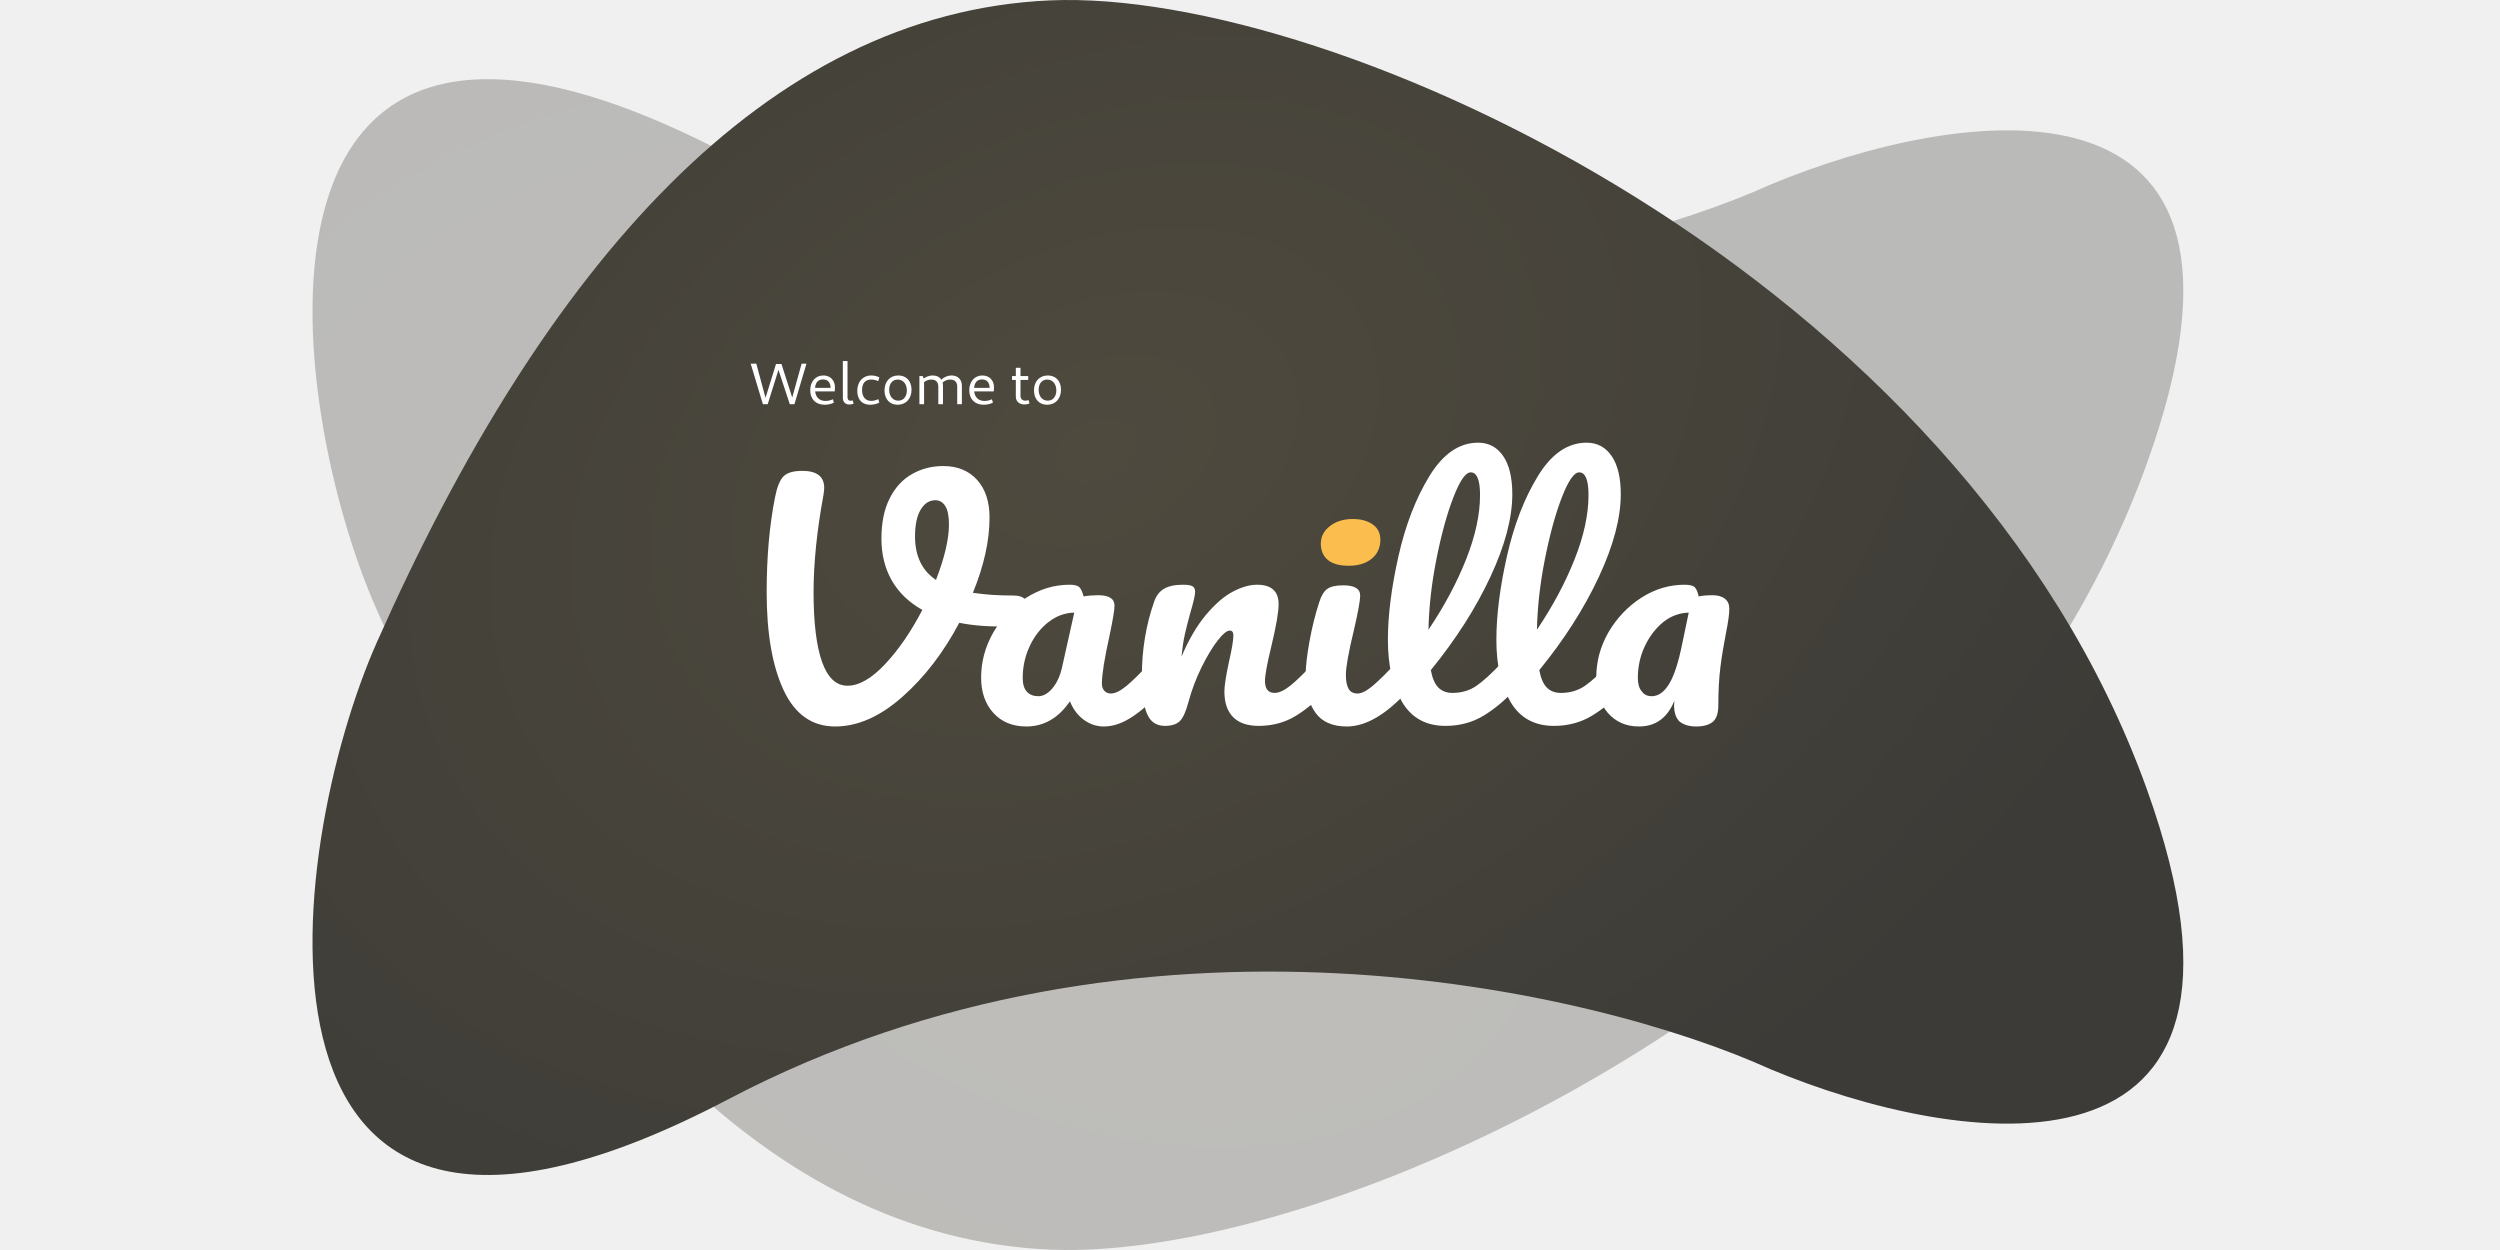
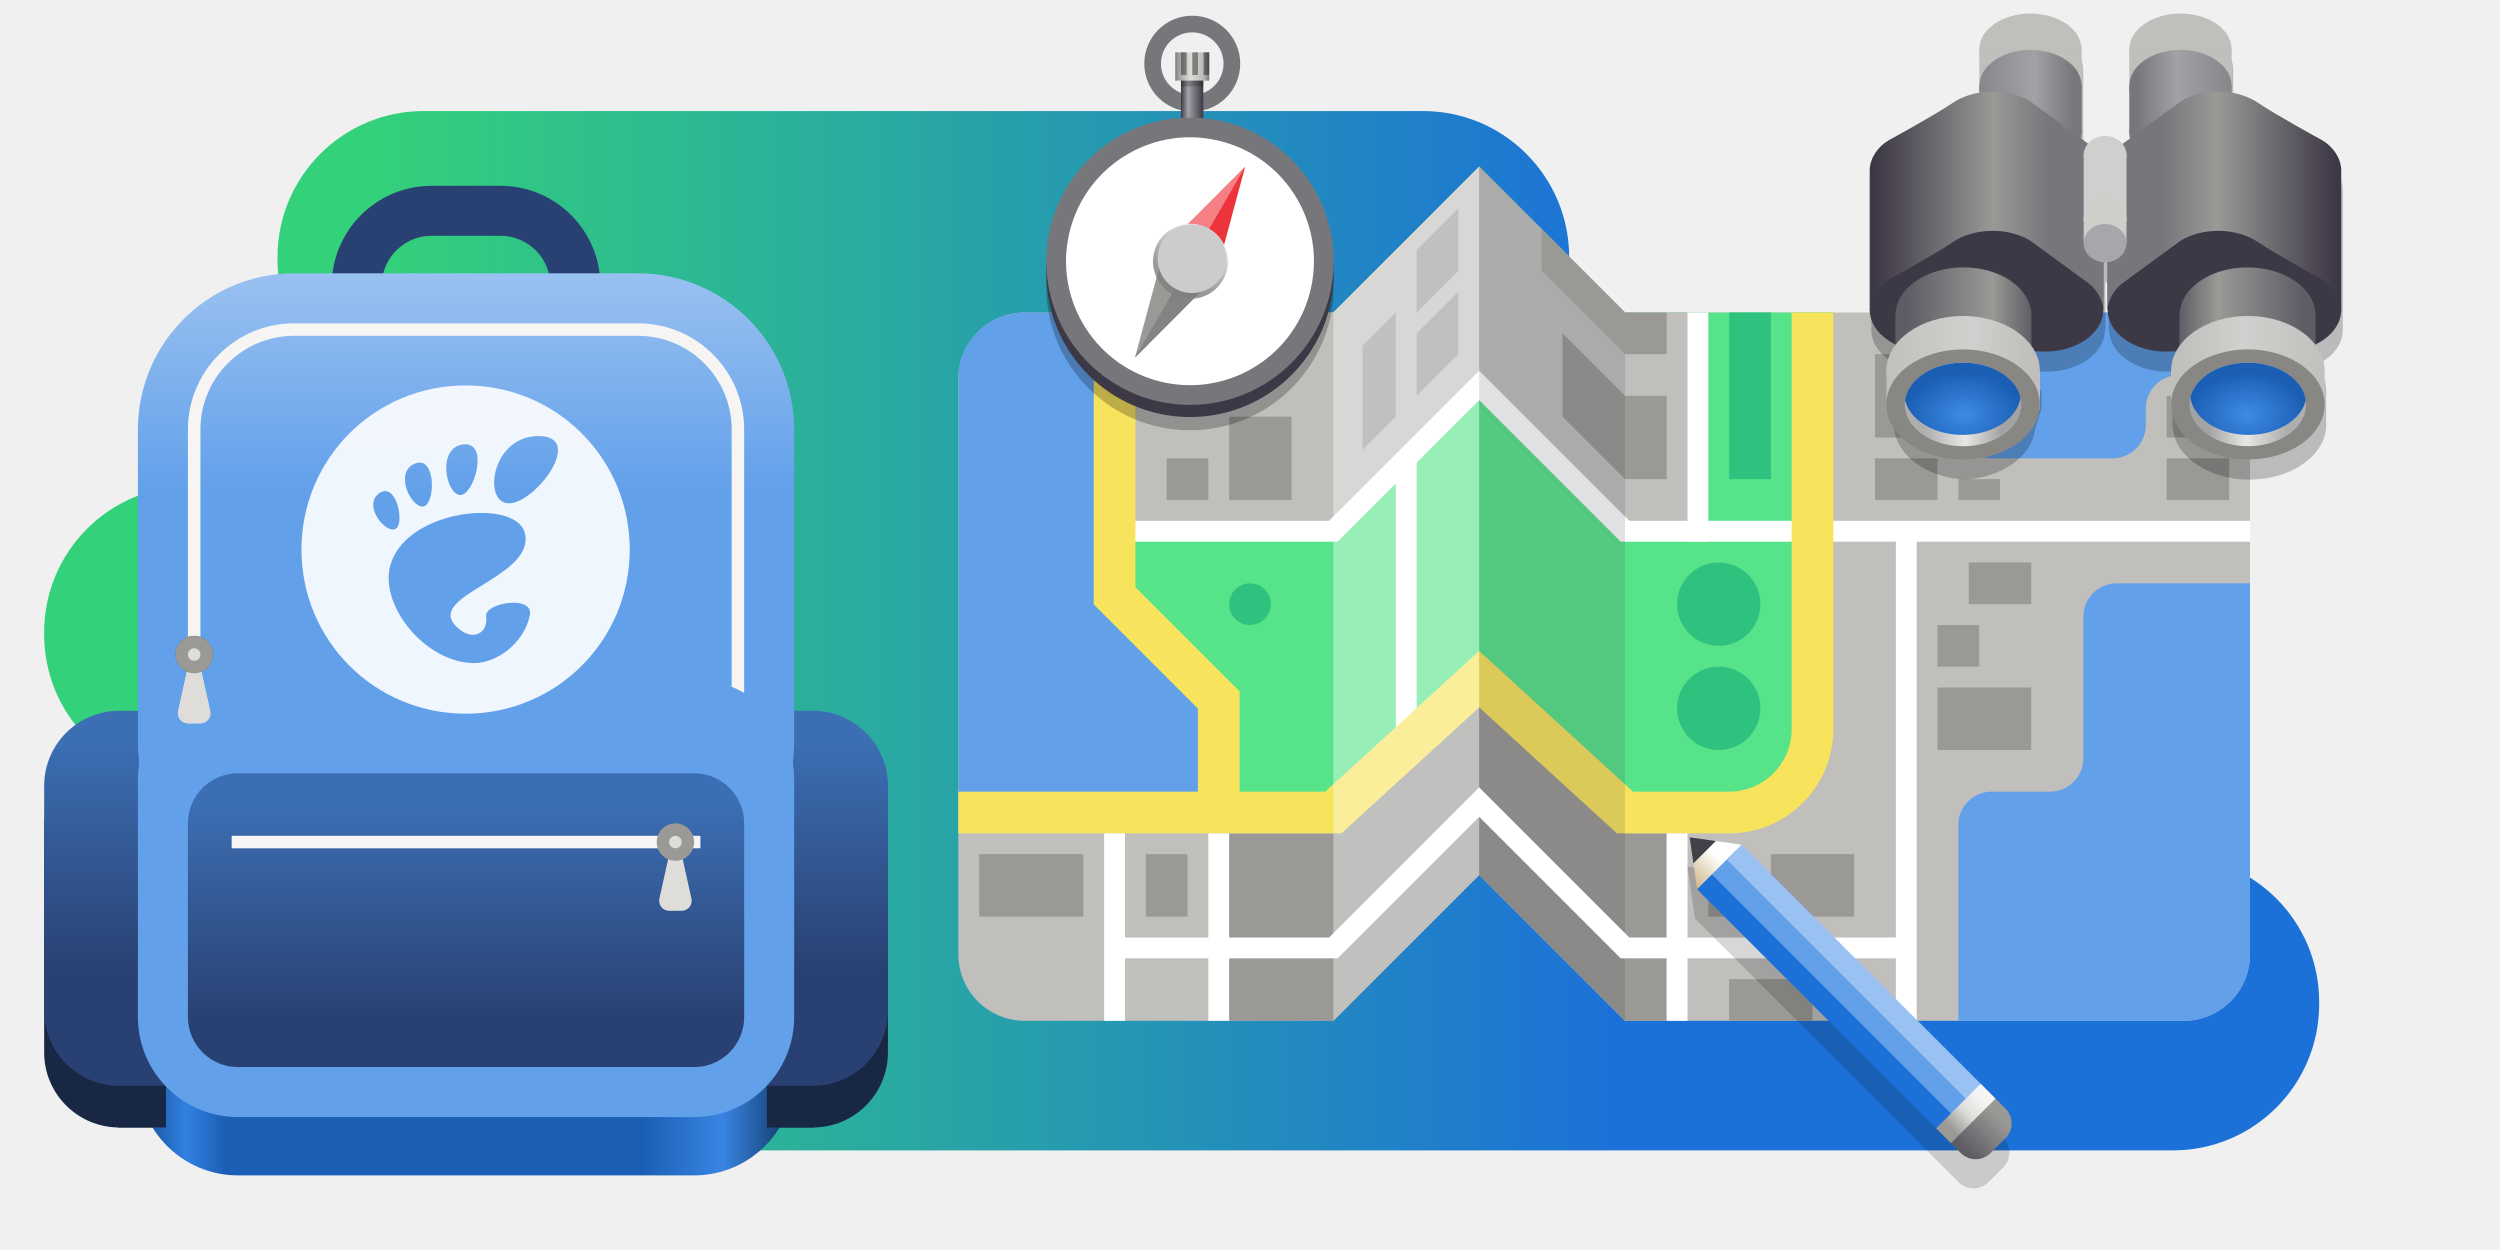
- <svg xmlns="http://www.w3.org/2000/svg" width="600" height="300" viewBox="0 0 600 300" fill="none">
-   <g clip-path="url(#clip0_3_9)">
-     <path opacity="0.3" d="M174.819 37.13C273.425 88.729 382.64 63.407 424.922 44.296C469.797 25.583 550.692 12.763 515.271 111.185C470.994 234.212 320.214 302.893 252.004 299.907C183.794 296.92 130.678 236.695 90.455 146.421C68.519 97.19 51.563 -27.37 174.819 37.13Z" fill="url(#paint0_radial_3_9)" />
-     <path d="M174.819 263.806C273.425 212.023 382.64 237.435 424.922 256.614C469.797 275.393 550.692 288.259 515.271 189.487C470.994 66.022 320.214 -2.903 252.004 0.094C183.794 3.091 130.678 63.531 90.455 154.126C68.519 203.532 51.563 328.535 174.819 263.806Z" fill="url(#paint1_radial_3_9)" />
-     <path fill-rule="evenodd" clip-rule="evenodd" d="M388.828 157.812C389.52 157.812 390.065 158.1 390.464 158.675C390.864 159.251 391.063 160.042 391.063 161.049C391.063 162.967 390.558 164.453 389.546 165.508C387.258 168.049 384.77 170.135 382.082 171.765C379.394 173.395 376.348 174.211 372.941 174.211C368.257 174.211 364.785 172.293 362.523 168.457C360.261 164.621 359.13 159.658 359.13 153.569C359.13 147.719 359.968 141.055 361.645 133.575C363.321 126.095 365.796 119.67 369.069 114.3C372.342 108.929 376.241 106.244 380.764 106.244C383.319 106.244 385.328 107.311 386.792 109.445C388.255 111.579 388.987 114.635 388.987 118.615C388.987 124.321 387.231 130.938 383.719 138.465C380.206 145.993 375.443 153.449 369.429 160.833C369.801 162.799 370.413 164.202 371.264 165.041C372.116 165.88 373.234 166.299 374.618 166.299C376.8 166.299 378.716 165.736 380.365 164.61C382.015 163.482 384.118 161.552 386.673 158.819C387.311 158.148 388.03 157.812 388.828 157.812ZM379.008 113.365C377.785 113.365 376.401 115.354 374.857 119.334C373.314 123.314 371.956 128.252 370.786 134.15C369.615 140.048 368.976 145.705 368.869 151.124C372.648 145.514 375.655 139.892 377.891 134.258C380.126 128.624 381.243 123.482 381.243 118.831C381.243 115.187 380.498 113.365 379.008 113.365Z" fill="white" />
-     <path fill-rule="evenodd" clip-rule="evenodd" d="M362.795 157.812C363.486 157.812 364.031 158.1 364.431 158.675C364.83 159.251 365.03 160.042 365.03 161.049C365.03 162.967 364.524 164.453 363.513 165.508C361.224 168.049 358.736 170.135 356.048 171.765C353.361 173.395 350.314 174.211 346.907 174.211C342.224 174.211 338.751 172.293 336.49 168.457C334.227 164.621 333.096 159.658 333.096 153.569C333.096 147.719 333.935 141.055 335.611 133.575C337.287 126.095 339.762 119.67 343.035 114.3C346.309 108.929 350.207 106.244 354.731 106.244C357.286 106.244 359.295 107.311 360.758 109.445C362.222 111.579 362.954 114.635 362.954 118.615C362.954 124.321 361.197 130.938 357.685 138.465C354.173 145.993 349.409 153.449 343.395 160.833C343.767 162.799 344.379 164.202 345.231 165.041C346.082 165.88 347.2 166.299 348.584 166.299C350.766 166.299 352.682 165.736 354.332 164.61C355.982 163.482 358.084 161.552 360.639 158.819C361.278 158.148 361.996 157.812 362.795 157.812ZM352.975 113.365C351.751 113.365 350.367 115.354 348.824 119.334C347.28 123.314 345.923 128.252 344.752 134.15C343.581 140.048 342.942 145.705 342.836 151.124C346.614 145.514 349.622 139.892 351.857 134.258C354.092 128.624 355.21 123.482 355.21 118.831C355.21 115.187 354.465 113.365 352.975 113.365Z" fill="white" />
-     <path d="M323.252 174.354C319.791 174.354 317.277 173.252 315.707 171.046C314.137 168.84 313.352 165.916 313.352 162.271C313.352 160.114 313.658 157.345 314.27 153.965C314.882 150.584 315.667 147.432 316.625 144.507C317.104 142.972 317.743 141.918 318.541 141.342C319.339 140.767 320.616 140.479 322.372 140.479C325.087 140.479 326.444 141.294 326.444 142.925C326.444 144.123 325.938 146.904 324.927 151.267C323.65 156.542 323.011 160.114 323.011 161.984C323.011 163.422 323.224 164.525 323.65 165.292C324.076 166.059 324.794 166.443 325.805 166.443C326.764 166.443 327.961 165.844 329.398 164.645C330.835 163.446 332.751 161.552 335.147 158.963C335.785 158.292 336.503 157.956 337.302 157.956C337.993 157.956 338.539 158.244 338.938 158.819C339.337 159.395 339.537 160.186 339.537 161.193C339.537 163.111 339.031 164.597 338.02 165.652C332.751 171.454 327.828 174.354 323.252 174.354Z" fill="white" />
-     <path d="M279.565 174.211C277.542 174.211 276.118 173.252 275.294 171.334C274.468 169.416 274.056 166.347 274.056 162.128C274.056 155.894 275.041 149.973 277.01 144.363C277.489 142.972 278.274 141.954 279.365 141.307C280.456 140.659 281.986 140.335 283.955 140.335C285.02 140.335 285.765 140.455 286.19 140.695C286.616 140.935 286.829 141.39 286.829 142.061C286.829 142.829 286.43 144.555 285.632 147.24C285.1 149.158 284.674 150.836 284.355 152.274C284.036 153.713 283.769 155.487 283.556 157.597C285.312 153.473 287.281 150.117 289.463 147.528C291.646 144.938 293.788 143.092 295.89 141.99C297.993 140.887 299.922 140.335 301.678 140.335C305.138 140.335 306.867 141.894 306.867 145.01C306.867 146.88 306.282 150.261 305.111 155.151C304.1 159.323 303.594 162.08 303.594 163.422C303.594 165.34 304.366 166.299 305.91 166.299C306.974 166.299 308.238 165.712 309.701 164.538C311.165 163.362 313.121 161.456 315.569 158.819C316.208 158.148 316.926 157.812 317.724 157.812C318.416 157.812 318.962 158.1 319.361 158.675C319.761 159.251 319.96 160.042 319.96 161.049C319.96 162.967 319.455 164.453 318.444 165.508C316.155 168.049 313.693 170.135 311.058 171.765C308.424 173.395 305.43 174.211 302.078 174.211C299.363 174.211 297.314 173.503 295.93 172.089C294.547 170.675 293.855 168.625 293.855 165.94C293.855 164.597 294.227 162.2 294.972 158.747C295.664 155.727 296.01 153.641 296.01 152.49C296.01 151.723 295.718 151.339 295.132 151.339C294.44 151.339 293.469 152.143 292.218 153.749C290.967 155.355 289.689 157.477 288.386 160.114C287.082 162.751 286.031 165.532 285.233 168.457C284.647 170.71 283.969 172.233 283.196 173.024C282.425 173.815 281.214 174.211 279.565 174.211Z" fill="white" />
-     <path fill-rule="evenodd" clip-rule="evenodd" d="M246.328 174.354C243.029 174.354 240.394 173.276 238.425 171.118C236.455 168.96 235.47 166.131 235.47 162.631C235.47 158.795 236.455 155.163 238.425 151.735C240.394 148.307 243.015 145.55 246.288 143.464C249.561 141.378 253.034 140.335 256.707 140.335C257.877 140.335 258.662 140.539 259.062 140.947C259.46 141.354 259.793 142.085 260.059 143.14C261.177 142.948 262.348 142.853 263.572 142.853C266.18 142.853 267.484 143.692 267.484 145.37C267.484 146.377 267.085 148.774 266.286 152.562C265.062 158.076 264.451 161.912 264.451 164.07C264.451 164.789 264.65 165.364 265.048 165.796C265.448 166.227 265.967 166.443 266.606 166.443C267.617 166.443 268.841 165.856 270.278 164.681C271.715 163.506 273.658 161.6 276.106 158.963C276.745 158.292 277.463 157.956 278.262 157.956C278.953 157.956 279.498 158.244 279.898 158.819C280.297 159.395 280.497 160.186 280.497 161.193C280.497 163.111 279.991 164.597 278.98 165.652C276.798 168.097 274.483 170.159 272.035 171.837C269.586 173.515 267.218 174.354 264.929 174.354C263.173 174.354 261.563 173.815 260.099 172.737C258.635 171.657 257.531 170.183 256.786 168.313C254.019 172.341 250.533 174.354 246.328 174.354ZM249.202 167.09C250.373 167.09 251.491 166.467 252.556 165.22C253.62 163.974 254.391 162.319 254.87 160.258L257.824 147.024C255.588 147.072 253.526 147.827 251.637 149.29C249.747 150.752 248.244 152.682 247.126 155.079C246.009 157.477 245.45 160.018 245.45 162.703C245.45 164.189 245.783 165.292 246.448 166.011C247.113 166.731 248.031 167.09 249.202 167.09Z" fill="white" />
-     <path fill-rule="evenodd" clip-rule="evenodd" d="M243.156 142.925C244.381 142.925 245.272 143.164 245.831 143.644C246.39 144.123 246.67 144.747 246.67 145.514C246.67 146.76 246.257 147.863 245.432 148.822C244.607 149.781 243.316 150.285 241.56 150.332C237.302 150.428 233.523 150.141 230.223 149.469C226.445 156.614 221.881 162.547 216.532 167.271C211.184 171.993 205.821 174.354 200.445 174.354C194.911 174.354 190.786 171.454 188.072 165.652C185.357 159.85 184 152.011 184 142.133C184 133.695 184.665 126.119 185.996 119.406C186.475 116.913 187.154 115.223 188.032 114.336C188.91 113.449 190.414 113.005 192.543 113.005C196.055 113.005 197.811 114.371 197.811 117.105C197.811 117.392 197.758 117.92 197.651 118.687C196.055 127.317 195.256 135.133 195.256 142.133C195.256 149.469 195.935 155.044 197.293 158.856C198.65 162.667 200.685 164.573 203.4 164.573C206.167 164.573 209.174 162.847 212.421 159.395C215.667 155.942 218.647 151.603 221.362 146.377C218.116 144.555 215.667 142.193 214.017 139.293C212.368 136.392 211.543 133.047 211.543 129.259C211.543 125.471 212.195 122.271 213.499 119.658C214.803 117.045 216.586 115.091 218.848 113.796C221.109 112.502 223.624 111.854 226.392 111.854C229.798 111.854 232.499 112.957 234.495 115.163C236.49 117.368 237.488 120.389 237.488 124.225C237.488 129.739 236.158 135.756 233.497 142.277C236.318 142.709 239.537 142.925 243.156 142.925ZM219.606 128.756C219.606 133.455 221.282 136.931 224.635 139.185C226.711 133.814 227.749 129.379 227.749 125.879C227.749 123.865 227.456 122.391 226.871 121.456C226.285 120.521 225.487 120.053 224.476 120.053C223.039 120.053 221.868 120.809 220.963 122.319C220.058 123.829 219.606 125.975 219.606 128.756Z" fill="white" />
-     <path d="M393.32 174.354C390.286 174.354 387.811 173.276 385.896 171.118C384.059 168.96 383.101 166.155 383.101 162.631C383.101 158.819 384.059 155.151 386.054 151.699C388.051 148.319 390.685 145.514 393.958 143.428C397.231 141.342 400.664 140.335 404.337 140.335C405.535 140.335 406.332 140.551 406.731 140.911C407.131 141.342 407.45 142.061 407.69 143.14C408.727 142.925 409.846 142.853 411.042 142.853C412.32 142.853 413.277 143.14 413.997 143.716C414.715 144.291 415.035 145.082 415.035 146.161C415.035 147.24 414.795 149.182 414.236 151.915C413.677 154.864 413.198 157.597 412.879 160.258C412.559 162.919 412.399 165.94 412.399 169.248C412.399 171.046 412.001 172.341 411.202 173.132C410.324 173.923 408.966 174.354 407.131 174.354C405.294 174.354 404.018 173.923 403.059 173.132C402.261 172.341 401.782 171.118 401.782 169.32L401.862 168.169C400.185 172.269 397.391 174.354 393.32 174.354ZM396.433 167.09C397.949 167.09 399.307 166.155 400.504 164.285C401.702 162.415 402.82 159.107 403.777 154.288L405.294 147.024C403.139 147.096 401.064 147.815 399.227 149.254C397.391 150.764 395.874 152.706 394.757 155.079C393.638 157.453 393.08 160.042 393.08 162.703C393.08 164.141 393.399 165.22 394.038 165.94C394.597 166.731 395.396 167.09 396.433 167.09Z" fill="white" />
-     <path d="M323.7 135.782C321.464 135.782 319.788 135.314 318.671 134.38C317.554 133.444 316.994 132.137 316.994 130.459C316.994 128.782 317.726 127.38 319.19 126.253C320.654 125.127 322.477 124.562 324.658 124.562C326.628 124.562 328.224 124.993 329.449 125.856C330.672 126.718 331.284 127.942 331.284 129.523C331.284 131.442 330.593 132.965 329.208 134.091C327.826 135.218 325.989 135.782 323.7 135.782Z" fill="#FBBD4E" />
-     <path d="M183.094 97H184.256L186.832 88.768L189.548 97H190.668L193.552 87.284H192.39L190.136 95.404L187.546 87.354H186.244L183.724 95.488L181.512 87.284H180.168L183.094 97ZM197.927 97.14C198.697 97.14 199.537 96.958 200.139 96.636L199.887 95.824C199.369 96.076 198.711 96.23 198.123 96.23C196.695 96.23 195.799 95.376 195.631 93.934H200.335C200.363 93.724 200.391 93.234 200.391 92.968C200.391 91.274 199.271 90.112 197.605 90.112C195.729 90.112 194.455 91.582 194.455 93.654C194.455 95.81 195.785 97.14 197.927 97.14ZM195.617 93.094C195.715 91.778 196.387 91.064 197.521 91.064C198.669 91.064 199.341 91.806 199.341 93.094H195.617ZM203.811 97.084C204.175 97.084 204.609 97 204.875 96.86L204.623 96.076C204.455 96.146 204.301 96.188 204.133 96.188C203.657 96.188 203.405 95.866 203.405 95.348V86.654H202.285V95.488C202.285 96.454 202.887 97.084 203.811 97.084ZM208.828 97.14C209.64 97.14 210.48 96.944 211.04 96.608L210.788 95.796C210.228 96.062 209.612 96.216 209.094 96.216C207.694 96.216 206.896 95.236 206.896 93.598C206.896 91.974 207.68 91.092 209.08 91.092C209.612 91.092 210.214 91.218 210.774 91.47L211.04 90.56C210.424 90.266 209.766 90.112 209.094 90.112C207.092 90.112 205.748 91.596 205.748 93.822C205.748 95.908 206.896 97.14 208.828 97.14ZM215.433 97.14C217.421 97.14 218.765 95.698 218.765 93.542C218.765 91.456 217.519 90.112 215.601 90.112C213.613 90.112 212.283 91.54 212.283 93.696C212.283 95.782 213.515 97.14 215.433 97.14ZM215.587 96.16C214.285 96.16 213.403 95.11 213.403 93.556C213.403 92.058 214.201 91.092 215.447 91.092C216.749 91.092 217.645 92.156 217.645 93.696C217.645 95.18 216.833 96.16 215.587 96.16ZM229.732 97H230.852V92.576C230.852 91.078 229.872 90.112 228.374 90.112C227.478 90.112 226.596 90.476 225.91 91.12C225.49 90.476 224.776 90.112 223.852 90.112C223.082 90.112 222.326 90.378 221.696 90.84L221.444 90.252H220.66V97H221.78V91.722C222.284 91.316 222.886 91.092 223.53 91.092C224.608 91.092 225.196 91.708 225.196 92.8V97H226.316V92.576C226.316 92.296 226.288 92.044 226.218 91.806C226.736 91.344 227.38 91.092 228.066 91.092C229.144 91.092 229.732 91.708 229.732 92.8V97ZM236.098 97.14C236.868 97.14 237.708 96.958 238.31 96.636L238.058 95.824C237.54 96.076 236.882 96.23 236.294 96.23C234.866 96.23 233.97 95.376 233.802 93.934H238.506C238.534 93.724 238.562 93.234 238.562 92.968C238.562 91.274 237.442 90.112 235.776 90.112C233.9 90.112 232.626 91.582 232.626 93.654C232.626 95.81 233.956 97.14 236.098 97.14ZM233.788 93.094C233.886 91.778 234.558 91.064 235.692 91.064C236.84 91.064 237.512 91.806 237.512 93.094H233.788ZM245.843 97.07C246.305 97.07 246.767 96.958 247.089 96.818L246.837 96.006C246.627 96.104 246.319 96.16 246.081 96.16C245.381 96.16 244.919 95.712 244.919 95.04V91.19H246.767V90.252H244.919V88.278H243.799V90.252H242.889V91.19H243.799V95.194C243.799 96.314 244.611 97.07 245.843 97.07ZM251.308 97.14C253.296 97.14 254.64 95.698 254.64 93.542C254.64 91.456 253.394 90.112 251.476 90.112C249.488 90.112 248.158 91.54 248.158 93.696C248.158 95.782 249.39 97.14 251.308 97.14ZM251.462 96.16C250.16 96.16 249.278 95.11 249.278 93.556C249.278 92.058 250.076 91.092 251.322 91.092C252.624 91.092 253.52 92.156 253.52 93.696C253.52 95.18 252.708 96.16 251.462 96.16Z" fill="white" />
-   </g>
+ <svg xmlns="http://www.w3.org/2000/svg" xmlns:xlink="http://www.w3.org/1999/xlink" width="600" height="300">
  <defs>
-     <radialGradient id="paint0_radial_3_9" cx="0" cy="0" r="1" gradientUnits="userSpaceOnUse" gradientTransform="translate(262.876 191.903) rotate(-65.448) scale(208.794 304.094)">
-       <stop stop-color="#4F4A3E" />
-       <stop offset="1" stop-color="#3C3B37" />
-     </radialGradient>
-     <radialGradient id="paint1_radial_3_9" cx="0" cy="0" r="1" gradientUnits="userSpaceOnUse" gradientTransform="translate(262.876 108.482) rotate(65.5248) scale(209.409 304.28)">
-       <stop stop-color="#4F4A3E" />
-       <stop offset="1" stop-color="#3C3B37" />
-     </radialGradient>
-     <clipPath id="clip0_3_9">
-       <rect width="600" height="300" fill="white" />
+     <linearGradient id="o">
+       <stop offset="0" stop-color="#154c90" />
+       <stop offset=".073" stop-color="#3180e1" />
+       <stop offset=".134" stop-color="#1a5fb4" />
+       <stop offset=".769" stop-color="#1a5fb4" />
+       <stop offset=".891" stop-color="#3985e2" />
+       <stop offset="1" stop-color="#0e3360" />
+     </linearGradient>
+     <linearGradient id="p">
+       <stop offset="0" stop-color="#3f8ae6" />
+       <stop offset="1" stop-color="#1a5fb4" />
+     </linearGradient>
+     <linearGradient id="e">
+       <stop offset="0" stop-color="#a3a3a3" />
+       <stop offset=".472" stop-color="#e8e7e6" />
+       <stop offset="1" stop-color="#aeaeae" />
+     </linearGradient>
+     <linearGradient id="l">
+       <stop offset="0" stop-color="#c0bfbc" />
+       <stop offset=".407" stop-color="#d1d0ce" />
+       <stop offset="1" stop-color="#c0bfbc" />
+     </linearGradient>
+     <linearGradient id="c">
+       <stop offset="0" stop-color="#77767b" />
+       <stop offset=".317" stop-color="#a2a2a6" />
+       <stop offset="1" stop-color="#77767b" />
+     </linearGradient>
+     <linearGradient id="b" x1="147.31" x2="185.85" y1="830.88" y2="869.42" gradientTransform="translate(351.45 336.28)" gradientUnits="userSpaceOnUse">
+       <stop offset="0" stop-color="#f2f2f2" />
+       <stop offset="1" stop-color="gray" stop-opacity=".8" />
+     </linearGradient>
+     <linearGradient id="h">
+       <stop offset="0" stop-color="#d0bb8e" />
+       <stop offset="1" stop-color="#fff" />
+     </linearGradient>
+     <linearGradient id="i">
+       <stop offset="0" stop-color="#5e5c64" />
+       <stop offset="1" stop-color="#9a9996" />
+     </linearGradient>
+     <linearGradient id="j">
+       <stop offset="0" stop-color="#9a9996" />
+       <stop offset=".533" stop-color="#deddda" />
+       <stop offset="1" stop-color="#f6f5f4" />
+     </linearGradient>
+     <linearGradient id="g">
+       <stop offset="0" stop-color="#77767b" />
+       <stop offset=".075" stop-color="#9a9996" />
+       <stop offset=".445" stop-color="#deddda" />
+       <stop offset=".834" stop-color="#b9b8b8" />
+       <stop offset="1" stop-color="#77767b" />
+     </linearGradient>
+     <linearGradient id="f">
+       <stop offset="0" stop-color="#3d3846" />
+       <stop offset=".317" stop-color="#a2a2a6" />
+       <stop offset="1" stop-color="#3d3846" />
+     </linearGradient>
+     <linearGradient id="d">
+       <stop offset="0" stop-color="#77767b" />
+       <stop offset=".317" stop-color="#9a9996" />
+       <stop offset="1" stop-color="#3d3846" />
+     </linearGradient>
+     <linearGradient id="k">
+       <stop offset="0" stop-color="#5e5c64" />
+       <stop offset=".317" stop-color="#9a9996" />
+       <stop offset="1" stop-color="#5e5c64" />
+     </linearGradient>
+     <linearGradient xlink:href="#a" id="q" x1="1275.703" x2="281.122" y1="760" y2="760" gradientTransform="matrix(.3 0 0 .3 4.6 -10.628)" gradientUnits="userSpaceOnUse" />
+     <linearGradient id="a">
+       <stop offset="0" stop-color="#1c71d8" />
+       <stop offset="1" stop-color="#33d17a" />
+     </linearGradient>
+     <linearGradient xlink:href="#b" id="v" x1="175.59" x2="175.59" y1="822.553" y2="881.22" gradientTransform="translate(16.112 15.667) scale(.27273)" gradientUnits="userSpaceOnUse" />
+     <linearGradient xlink:href="#c" id="B" x1="1574.435" x2="1648.121" y1="213.236" y2="213.236" gradientUnits="userSpaceOnUse" />
+     <linearGradient xlink:href="#d" id="C" x1="1589.498" x2="1690.939" y1="211.155" y2="211.155" gradientUnits="userSpaceOnUse" />
+     <linearGradient xlink:href="#e" id="H" x1="1592.402" x2="1637.724" y1="350.835" y2="350.835" gradientUnits="userSpaceOnUse" />
+     <linearGradient xlink:href="#f" id="s" x1="60" x2="68" y1="199.856" y2="199.856" gradientTransform="translate(7.505 20.47) scale(.89344)" gradientUnits="userSpaceOnUse" />
+     <linearGradient xlink:href="#g" id="t" x1="58" x2="70" y1="189" y2="189" gradientTransform="translate(6.715 16.34) scale(.90637)" gradientUnits="userSpaceOnUse" />
+     <linearGradient xlink:href="#h" id="w" x1="128.817" x2="158.518" y1="-97.698" y2="-127.399" gradientTransform="scale(.22079 .15613) rotate(-45 914.066 77.786)" gradientUnits="userSpaceOnUse" />
+     <linearGradient xlink:href="#i" id="x" x1="115" x2="115" y1="183" y2="174" gradientTransform="matrix(1.58 0 0 1 -97.106 -104)" gradientUnits="userSpaceOnUse" />
+     <linearGradient xlink:href="#j" id="y" x1="110" x2="110" y1="182" y2="174" gradientTransform="translate(-29.333 -104)" gradientUnits="userSpaceOnUse" />
+     <linearGradient xlink:href="#c" id="z" x1="1574.435" x2="1648.121" y1="213.236" y2="213.236" gradientUnits="userSpaceOnUse" />
+     <linearGradient xlink:href="#c" id="A" x1="1574.435" x2="1648.121" y1="213.236" y2="213.236" gradientUnits="userSpaceOnUse" />
+     <linearGradient xlink:href="#k" id="D" x1="1574.435" x2="1648.121" y1="213.236" y2="213.236" gradientTransform="translate(24.42)" gradientUnits="userSpaceOnUse" />
+     <linearGradient xlink:href="#l" id="E" x1="1575.074" x2="1663.814" y1="300.139" y2="300.139" gradientTransform="translate(24.42)" gradientUnits="userSpaceOnUse" />
+     <linearGradient xlink:href="#l" id="F" x1="1575.074" x2="1663.814" y1="300.139" y2="300.139" gradientTransform="translate(24.42)" gradientUnits="userSpaceOnUse" />
+     <linearGradient xlink:href="#m" id="L" x1="-286.833" x2="-286.833" y1="550.167" y2="513.5" gradientTransform="matrix(3.375 0 0 1.5 1001.163 -592.157)" gradientUnits="userSpaceOnUse" />
+     <linearGradient id="m">
+       <stop offset="0" stop-color="#294172" />
+       <stop offset="1" stop-color="#3c6eb4" />
+     </linearGradient>
+     <linearGradient xlink:href="#n" id="M" x1="90" x2="90" y1="180" y2="145" gradientTransform="matrix(1.5 0 0 1.5 -71.9 -151.907)" gradientUnits="userSpaceOnUse" />
+     <linearGradient id="n">
+       <stop offset="0" stop-color="#62a0ea" />
+       <stop offset="1" stop-color="#99c1f1" />
+     </linearGradient>
+     <linearGradient xlink:href="#m" id="N" x1="-240.167" x2="-240.167" y1="557.562" y2="523.5" gradientTransform="matrix(1.5 0 0 1.5 450.85 -592.157)" gradientUnits="userSpaceOnUse" />
+     <linearGradient xlink:href="#o" id="K" x1="-278.5" x2="-173.5" y1="579.597" y2="579.597" gradientTransform="matrix(1.5 0 0 1.5 450.85 -592.157)" gradientUnits="userSpaceOnUse" />
+     <clipPath id="r" clipPathUnits="userSpaceOnUse">
+       <path fill="#c0bfbc" stroke-dashoffset="26.4" stroke-linecap="square" stroke-linejoin="round" stroke-width="2" d="m355 675-35 35h-74c-8.864 0-16 7.136-16 16v138c0 8.864 7.136 16 16 16h74l35-35 35 35h134c8.864 0 16-7.136 16-16V726c0-8.864-7.136-16-16-16H390z" />
    </clipPath>
+     <clipPath id="G" clipPathUnits="userSpaceOnUse">
+       <ellipse cx="1615.072" cy="332.343" fill="#9141ac" stroke-opacity=".957" stroke-width="2" rx="34.171" ry="24.497" />
+     </clipPath>
+     <radialGradient xlink:href="#p" id="I" cx="1614.563" cy="343.175" r="34.171" fx="1614.563" fy="343.175" gradientTransform="matrix(1 0 0 .7169 0 92.203)" gradientUnits="userSpaceOnUse" />
+     <filter id="u" width="1.12" height="1.12" x="-.06" y="-.06" color-interpolation-filters="sRGB">
+       <feGaussianBlur stdDeviation="1.2" />
+     </filter>
  </defs>
+   <path fill="url(#q)" d="M66.6 61.732v.56a35.08 35.08 45 0 0 35.08 35.08h17.948a8 8 45 0 1 8 8v3.28a8 8 135 0 1-8 8H45.68a35.08 35.08 135 0 0-35.08 35.08v.56a35.08 35.08 45 0 0 35.08 35.08H148a8 8 45 0 1 8 8v2a8 8 135 0 1-8 8h-4.32a35.08 35.08 135 0 0-35.08 35.08v.56a35.08 35.08 45 0 0 35.08 35.08h377.84a35.08 35.08 135 0 0 35.08-35.08v-.56a35.08 35.08 45 0 0-35.08-35.08H276a8 8 45 0 1-8-8v-2a8 8 135 0 1 8-8h79.52a35.08 35.08 135 0 0 35.08-35.08v-.56a35.08 35.08 45 0 0-35.08-35.08h-21.303a9.617 9.617 45 0 1-9.617-9.617v-.046a9.617 9.617 135 0 1 9.617-9.617h7.303a35.08 35.08 135 0 0 35.08-35.08v-.56a35.08 35.08 45 0 0-35.08-35.08H101.68a35.08 35.08 135 0 0-35.08 35.08z" />
+   <g transform="translate(0 -635)">
+     <path fill="#c0bfbc" d="m355 675-35 35h-74c-8.864 0-16 7.136-16 16v138c0 8.864 7.136 16 16 16h74l35-35 35 35h134c8.864 0 16-7.136 16-16V726c0-8.864-7.136-16-16-16H390z" />
+     <path fill="#9a9996" d="M292 835h28l35-35 35 35h10v45h-10l-35-35-35 35h-28z" />
+     <path fill="#57e389" d="M292.5 833v-30l-25-25v-68H320l35-35 35 35h50l-5 115-45 5-35-32-35 32z" />
+     <path fill="none" stroke="#fff" stroke-width="5" d="M337.5 812v-67.5" />
+     <path fill="#c0bfbc" d="M272 762.5h48l35-35 35 35h17V710h-17l-35-35-35 35h-50z" />
+     <path fill="none" stroke="#fff" stroke-width="5" d="M272 762.5h48l35-35 35 35h150" />
+     <g fill="#62a0ea" clip-path="url(#r)">
+       <path d="M531.95 688v29a8 8 135 0 1-8 8H523a8 8 135 0 0-8 8v4a8 8 135 0 1-8 8h-29a8 8 45 0 1-8-8v-19a8 8 135 0 1 8-8h4a8 8 135 0 0 8-8v-14a8 8 135 0 1 8-8h25.95a8 8 45 0 1 8 8zM590 783v64a8 8 135 0 1-8 8h-19a8 8 135 0 0-8 8v24a8 8 135 0 1-8 8h-69a8 8 45 0 1-8-8v-54a8 8 135 0 1 8-8h14a8 8 135 0 0 8-8v-34a8 8 135 0 1 8-8h74a8 8 45 0 1 8 8zm-297.5 20v30H186.05V697.82L267.5 710v68z" />
+     </g>
+     <path fill="none" stroke="#f8e45c" stroke-width="10" d="M267.5 710v68l25 25v30" />
+     <path fill="#9a9996" d="M400 750h-10l-15-15v-20l15 15h10z" />
+     <path fill="none" stroke="#f8e45c" stroke-width="10" d="M435 710v100a20 20 135 0 1-20 20h-25l-35-32-35 32h-90" />
+     <path fill="#9a9996" d="m327 743 8-8v-25l-8 8zm13-13 10-10v-15l-10 10zm0-20 10-10v-15l-10 10z" />
+     <path fill="#fff" d="m320 880 35-35V675l-35 35z" opacity=".38" />
+     <path fill="#3d3846" d="m390 880-35-35V675l35 35z" opacity=".16" />
+     <path fill="none" stroke="#fff" stroke-width="5" d="M407.5 765v-55" />
+     <path fill="#9a9996" d="M465 785h10v10h-10zm7.5-15h15v10h-15zm-7.5 30h22.5v15H465zm-15-55h15v10h-15zm0-25h10v20h-10zm70 25h15v10h-15zm0-15h15v10h-15zM410 845h10v10h-10zm15-5h20v15h-20z" />
+     <path fill="none" stroke="#fff" stroke-width="5" d="M265 862.5h55l35-35 35 35h70M292.5 880v-45m-25 45v-45m190 45V762" />
+     <path fill="#9a9996" d="M415 870h20v10h-20zm55-120h10v5h-10zm-235 90h25v15h-25z" />
+     <path fill="none" stroke="#fff" stroke-width="5" d="M402.5 880v-45" />
+     <circle cx="412.5" cy="805" r="10" fill="#2ec27e" />
+     <circle cx="412.5" cy="780" r="10" fill="#2ec27e" />
+     <path fill="#9a9996" d="M275 840h10v15h-10zm125-120h-10l-20-20v-10l20 20h10z" />
+     <path fill="#2ec27e" d="M415 710h10v40h-10z" />
+     <path fill="#9a9996" d="M280 745h10v10h-10zm15-10h15v20h-15z" />
+     <circle cx="300" cy="780" r="5" fill="#2ec27e" />
+   </g>
+   <g stroke-width="3.333" transform="translate(237.628 -124.688) scale(.74954)">
+     <circle cx="64.723" cy="186.738" r="12.689" fill="none" stroke="#77767b" stroke-linejoin="round" stroke-width="5.337" enable-background="new" />
+     <path fill="url(#s)" d="M61.111 190.222h7.148v17.869h-7.148z" enable-background="new" />
+     <path fill="url(#t)" d="M59.284 183.113H70.16v9.064H59.284z" enable-background="new" />
+     <path d="M61.097 192.177h7.251v1.813h-7.251z" enable-background="new" opacity=".2" />
+     <path d="M62.91 183.113v7.251h-1.813v-7.251zm3.625 0v7.251h-1.813v-7.251zm3.626 0v7.251h-1.813v-7.251z" enable-background="new" opacity=".392" />
+     <circle cx="64" cy="258.117" r="46" fill-opacity=".239" enable-background="new" />
+     <circle cx="64" cy="253.887" r="46" fill="#3d3846" enable-background="new" />
+     <circle cx="64" cy="250" r="46" fill="#77767b" enable-background="new" />
+     <circle cx="64" cy="250" r="42" fill="#77767b" enable-background="new" />
+     <circle cx="-147.774" cy="219.223" r="39.682" fill="#fff" enable-background="new" transform="scale(1 -1) rotate(-15 -1823.939 -819.682)" />
+     <g transform="rotate(30 64 250.305)">
+       <g fill="#fff" fill-rule="evenodd">
+         <path fill="#9a9996" d="m64.03 285.651 8.306-31.225H55.723z" enable-background="new" />
+         <path fill="#5e5c64" fill-opacity=".373" d="m64.032 285.643 8.304-31.217h-8.304z" enable-background="new" />
+       </g>
+       <g fill-rule="evenodd">
+         <path fill="#1a1a1a" fill-opacity=".4" d="m527.04 1123.5-24 48h48z" enable-background="new" filter="url(#u)" transform="matrix(.24993 0 0 .31164 -67.726 -117.645)" />
+         <path fill="#ed333b" d="m64 214.958-8.307 31.225h16.614z" enable-background="new" />
+         <path fill="#fff" fill-opacity=".373" d="m63.998 214.967-8.305 31.216h8.305z" enable-background="new" />
+       </g>
+       <circle cx="64" cy="250" r="12" fill="url(#v)" enable-background="new" />
+       <circle cx="64" cy="-249" r="11" fill="#ccc" enable-background="new" transform="scale(1 -1)" />
+     </g>
+   </g>
+   <path fill-opacity=".159" d="m405 207.964 6.238.891 6.237.89 58.537 58.538 2.388 2.388 2.375 2.375a5.03 5.03 0 0 1 0 7.13l-3.564 3.562a5.028 5.028 0 0 1-7.127 0l-4.135-4.133-1.804-1.806-57.362-57.362-.89-6.236z" enable-background="new" style="marker:none" />
+   <g stroke-width="3.333">
+     <path fill="url(#w)" d="M48 77v-6l4-3v12z" enable-background="new" style="marker:none" transform="rotate(45 100.458 569.687) scale(1.26005)" />
+     <path fill="url(#x)" d="M118.406 68h4.64c2.216 0 4 1.784 4 4v4c0 2.216-1.784 4-4 4h-4.64c-2.216 0-4-1.784-4-4v-4c0-2.216 1.784-4 4-4z" transform="rotate(45 100.458 569.687) scale(1.26005)" />
+     <path fill="#424048" d="m405.523 200.96 6.237.891-5.346 5.346z" enable-background="new" style="marker:none" />
+     <g stroke-width="4.26">
+       <path fill="#62a0ea" d="m408.73 212.009 7.841-7.841 58.522 58.522-7.84 7.84z" enable-background="new" />
+       <path fill="#99c1f1" d="m414.433 206.306 3.564-3.564 58.536 58.537-3.578 3.549z" enable-background="new" />
+       <path fill="#1c71d8" d="m410.87 209.87-3.565 3.564 58.537 58.537 3.549-3.58z" enable-background="new" />
+     </g>
+     <path fill="url(#y)" d="M116.379 68h4v12h-4z" transform="rotate(45 100.458 569.687) scale(1.26005)" />
+   </g>
+   <path fill-opacity=".219" d="M487.688 8.077c-6.779 0-12.274 3.838-12.273 8.572.081.059.164.117.248.174h-.248v10.25c-2.416.409-4.605 1.256-6.365 2.441-3.996 2.763-15.329 8.951-15.329 8.951-2.671 1.543-4.609 4.385-4.609 7.285v33.428c0 3.46 2.445 6.51 6.162 8.313v1.213h.018c.014 1.081.257 2.121.67 3.111a16.92 16.92 0 0 0-2.862 2.05l.145.104h-.115v2.966a4.75 4.75 0 0 0-.03.021l.03.021v1.067l1.488 4.935c.717 6.47 7.884 11.61 16.91 12.123 9.025-.515 16.191-5.653 16.908-12.123l1.547-4.935v-4.075h-.174l.145-.103a16.919 16.919 0 0 0-2.746-1.969 8.41 8.41 0 0 0 .66-2.754h1.719c.53.044 1.063.067 1.597.066 7.728 0 13.994-4.49 13.994-10.03h.11V67.77a5.65 5.65 0 0 0 .818-.014v11.422h.11c0 5.54 6.264 10.031 13.992 10.031.534 0 1.069-.022 1.6-.066h.849c-.805 1.508-1.218 3.108-1.219 4.723v.103h-.03v9.01h.09c.79 6.851 8.777 12.123 18.366 12.123s17.574-5.272 18.363-12.123h.036v-.367a8.99 8.99 0 0 0 0-1.441v-6.585c.018-.24.028-.48.03-.72 0-2.171-.748-4.308-2.175-6.223v-.152c3.718-1.803 6.162-4.853 6.162-8.313V45.75c0-2.9-1.937-5.742-4.609-7.285 0 0-11.333-6.188-15.328-8.95-1.76-1.186-3.95-2.033-6.365-2.442v-10.25h-.006c0-.058.004-.116.004-.174 0-4.734-5.494-8.572-12.272-8.572-6.779 0-12.274 3.837-12.273 8.572v.174h-.026v20.066h.024c.006.392.049.784.13 1.172l-1.779 1.303c-.963-1.2-2.517-1.912-4.174-1.912-1.616 0-3.139.679-4.107 1.832l-2.482-1.815c.289-.184.565-.377.828-.58h.134V16.822h-.27a7.34 7.34 0 0 0 .249-.173c0-4.734-5.495-8.573-12.274-8.572z" />
+   <g stroke-width="2.442" transform="translate(-158.707 -39.028) scale(.4095)">
+     <g id="J" stroke-opacity=".957" stroke-width="4.884" transform="translate(65.484)">
+       <ellipse cx="1600.026" cy="124.179" fill="#c0bfbc" rx="29.971" ry="20.932" />
+       <ellipse cx="1600.012" cy="173.41" fill="url(#z)" rx="29.957" ry="21.025" style="font-variation-settings:normal" />
+       <path fill="#c0bfbc" d="M1570 124.605h60v25h-60z" />
+       <path fill="url(#A)" d="M1570 145.605h60v28h-60z" style="font-variation-settings:normal" />
+       <ellipse cx="1599.997" cy="145.581" fill="url(#B)" rx="29.942" ry="21.025" style="font-variation-settings:normal" />
+       <path fill="url(#C)" d="M1622.143 148.953c-8.324 0-16.008 2.146-21.973 5.738l-34.77 25.418c-3.983 3.649-8.351 8.698-8.351 14.458v82.31h137.181v-81.629c0-7.083-4.729-14.026-11.253-17.793 0 0-27.677-15.11-37.434-21.857-6.142-4.137-14.4-6.645-23.4-6.645z" />
+       <path fill="#3d3846" d="M1622.143 230.582c-8.324 0-16.008 2.145-21.973 5.737l-34.77 25.418c-4.683 3.76-8.007 10.188-8.084 15.14.001 13.529 15.3 24.496 34.17 24.496a47.54 47.54 0 0 0 3.905-.16h60.773a47.75 47.75 0 0 0 3.897.16c18.87 0 34.169-10.967 34.17-24.496-.932-8.63-5.519-14.149-11.255-17.793 0 0-27.676-15.11-37.433-21.857-6.143-4.137-14.4-6.645-23.4-6.645z" />
+       <path fill="url(#D)" d="M1639.297 252.018c-21.983 0-39.802 12.514-39.802 27.95V280h-.074v20.139h.074c.203 15.334 17.974 27.69 39.824 27.69 21.849-.002 39.617-12.357 39.82-27.69h.043V280h-.08v-.031c0-15.437-17.82-27.952-39.804-27.951z" style="font-variation-settings:normal" />
+       <ellipse cx="1639.492" cy="312.744" fill="url(#E)" rx="45" ry="32.261" />
+       <path fill="url(#F)" d="M1594.42 313h90v22h-90z" style="font-variation-settings:normal" />
+       <ellipse cx="1639.492" cy="332.343" fill="#888784" rx="45" ry="32.261" />
+       <g clip-path="url(#G)" transform="translate(24.42)">
+         <ellipse cx="1615.072" cy="332.343" fill="url(#H)" rx="34.171" ry="24.497" />
+         <ellipse cx="1615.391" cy="325.694" fill="url(#I)" rx="34.171" ry="24.497" />
+       </g>
+     </g>
+     <use xlink:href="#J" width="100%" height="100%" transform="matrix(-1 0 0 1 3243.066 0)" />
+     <ellipse cx="1621.324" cy="186.14" fill="#d0cfcd" rx="12.528" ry="11.158" />
+     <path fill="#d0cfcd" d="M1608.772 185.082h25.081v40.062h-25.081z" />
+     <path fill="#cfcecc" d="M1608.772 223.012h25.081v14.926h-25.081z" />
+     <ellipse cx="1621.312" cy="222.999" fill="#cfcecb" rx="12.516" ry="11.208" />
+     <ellipse cx="1621.318" cy="237.833" fill="#a7a7ab" rx="12.523" ry="11.208" />
+   </g>
+   <rect width="202.5" height="90" x="10.6" y="180.593" fill="#182744" rx="18" ry="18" style="stroke-width:1.5" />
+   <rect width="157.5" height="105" x="33.1" y="177.093" fill="url(#K)" rx="24" ry="24" style="fill:url(#K);stroke-width:1.5" />
+   <rect width="11.549" height="18.411" x="28.273" y="252.183" fill="#182744" rx="0" ry="0" style="stroke-width:1.5" />
+   <rect width="11.549" height="18.411" x="184.048" y="252.183" fill="#182744" rx="0" ry="0" style="stroke-width:1.5" />
+   <rect width="202.5" height="90" x="10.6" y="170.593" fill="url(#L)" rx="18" ry="18" style="fill:url(#L);stroke-width:1.5" />
+   <rect width="52.5" height="60" x="85.6" y="50.593" fill="none" stroke="#294172" stroke-dashoffset="26.4" stroke-linecap="square" stroke-linejoin="round" stroke-width="12" rx="18" ry="18" />
+   <rect width="157.5" height="150" x="33.1" y="65.593" fill="url(#M)" rx="37.5" ry="37.5" style="fill:url(#M);stroke-width:1.5" />
+   <rect width="130.5" height="123" x="46.6" y="79.093" fill="none" stroke="#f6f5f4" stroke-dashoffset="26.4" stroke-linecap="square" stroke-linejoin="round" stroke-width="3" rx="24" ry="24" />
+   <rect width="157.5" height="105" x="33.1" y="163.093" fill="#62a0ea" rx="24" ry="24" style="stroke-width:1.5" />
+   <rect width="133.5" height="70.5" x="45.1" y="185.593" fill="url(#N)" rx="12" ry="12" style="fill:url(#N);stroke-width:1.5" />
+   <path fill="none" stroke="#f6f5f4" stroke-width="3" d="M55.6 202.093h112.5" />
+   <g fill="#deddda" transform="matrix(1.5 0 0 1.5 -71.9 -151.907)">
+     <path d="m155 238-1.566 7.048A1.604 1.604 51.264 0 0 155 247h2a1.604 1.604 128.736 0 0 1.566-1.952L157 238Z" />
+     <circle cx="156" cy="236" r="2" stroke="#9a9996" stroke-dashoffset="26.4" stroke-linecap="square" stroke-linejoin="round" stroke-width="2" />
+   </g>
+   <g fill="#deddda" transform="matrix(1.5 0 0 1.5 -71.9 -151.907)">
+     <path d="m78 208-1.566 7.048A1.604 1.604 51.264 0 0 78 217h2a1.604 1.604 128.736 0 0 1.566-1.952L80 208Z" />
+     <circle cx="79" cy="206" r="2" stroke="#5e5c64" stroke-dashoffset="26.4" stroke-linecap="square" stroke-linejoin="round" stroke-width="2" />
+     <path d="m78 208-1.566 7.048A1.604 1.604 51.264 0 0 78 217h2a1.604 1.604 128.736 0 0 1.566-1.952L80 208Z" />
+     <circle cx="79" cy="206" r="2" stroke="#9a9996" stroke-dashoffset="26.4" stroke-linecap="square" stroke-linejoin="round" stroke-width="2" />
+   </g>
+   <path d="M111.743 92.503c-21.823 0-39.391 17.568-39.391 39.39 0 21.824 17.568 39.393 39.39 39.393 21.824 0 39.393-17.57 39.393-39.392 0-21.823-17.57-39.391-39.392-39.391zm17.494 12.146c11.336 0-.71 16.147-7.086 16.147-6.377 0-4.25-16.147 7.086-16.147zm-17.516 1.977c5.58.02 1.98 12.369-1.308 12.168-3.397-.207-5.642-11.303.738-12.13.2-.027.39-.039.57-.038zm-11.053 4.39c3.98-.088 3.637 9.976.987 10.516-2.873.587-7.222-8.146-2.094-10.261.4-.166.77-.247 1.107-.254zm-8.171 6.846c3.12.105 4.468 8.184 2.355 9.114-2.415 1.062-7.901-5.79-3.797-8.625.513-.355.996-.504 1.442-.489zm23.439 5.243c5.28.089 9.55 1.82 10.123 5.22 1.838 10.922-26.047 14.91-15.547 22.905 3.298 2.51 6.665.586 6.154-3.309-.425-3.25 11.423-5.216 10.495-.305-1.215 6.441-7.71 11.524-13.34 11.524-11.446 0-22.416-13.309-20.272-22.903 1.98-8.865 13.587-13.281 22.387-13.132z" style="fill:#fff;stroke-width:.308;opacity:.9" />
</svg>
